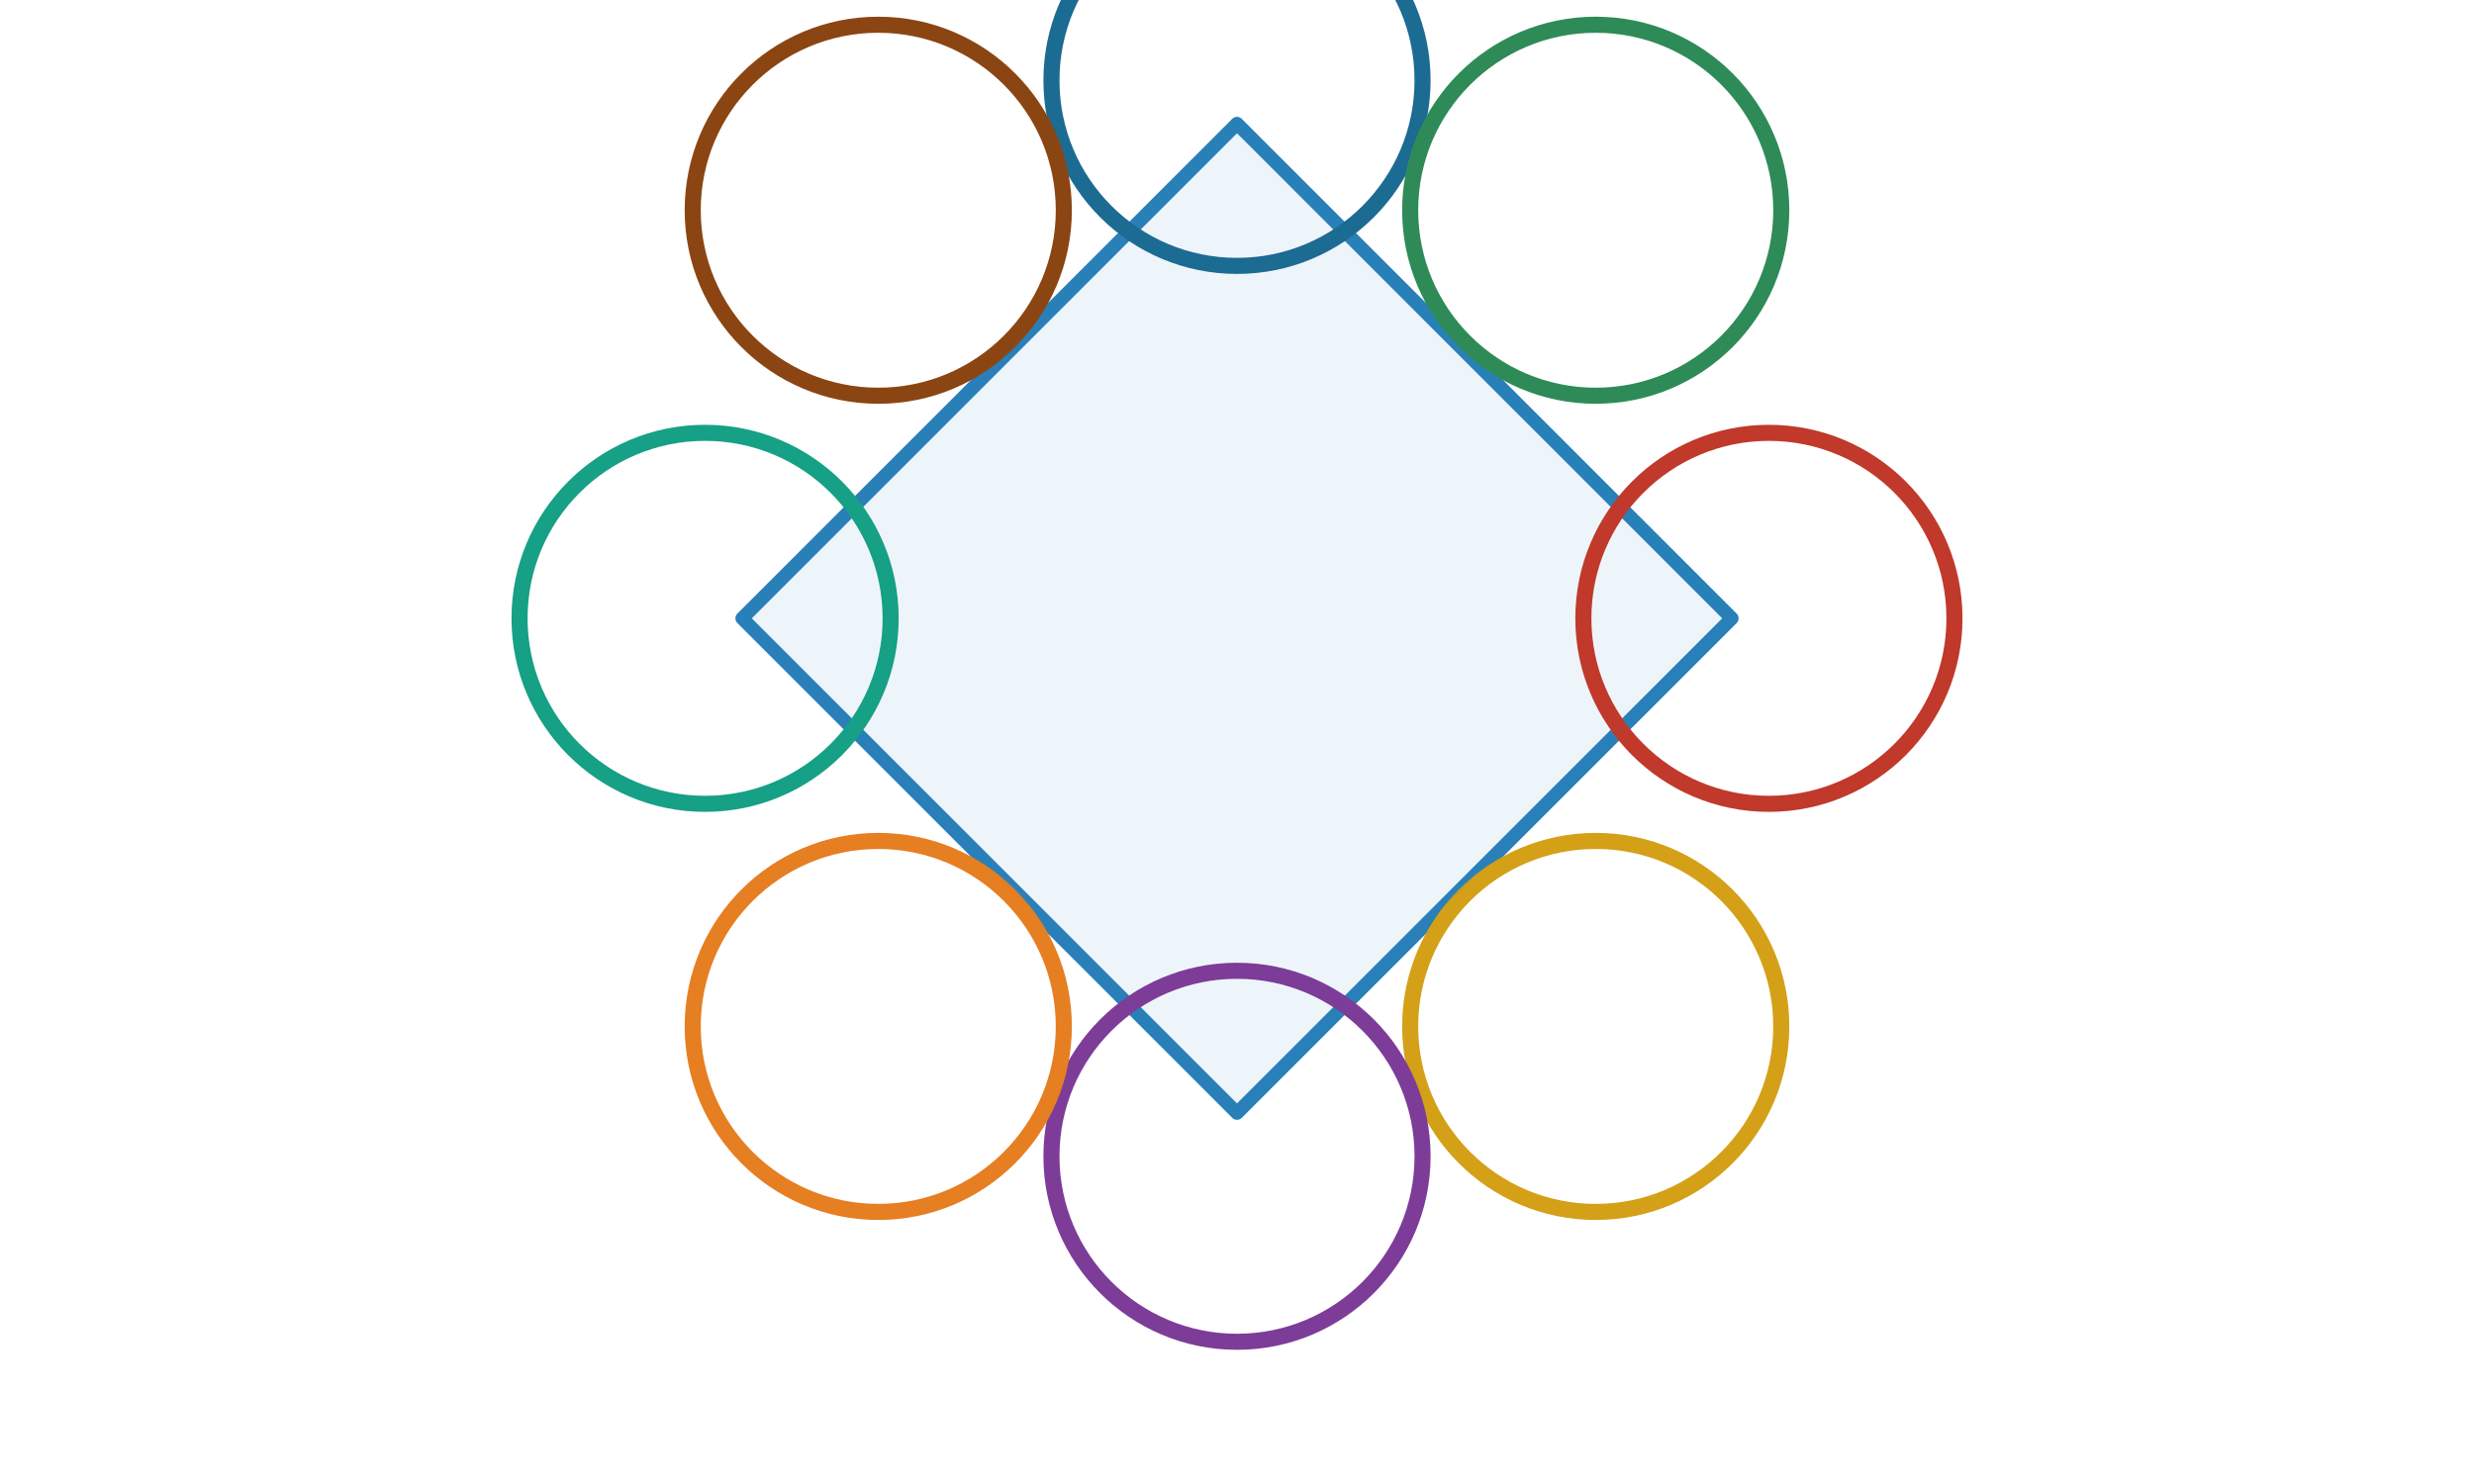
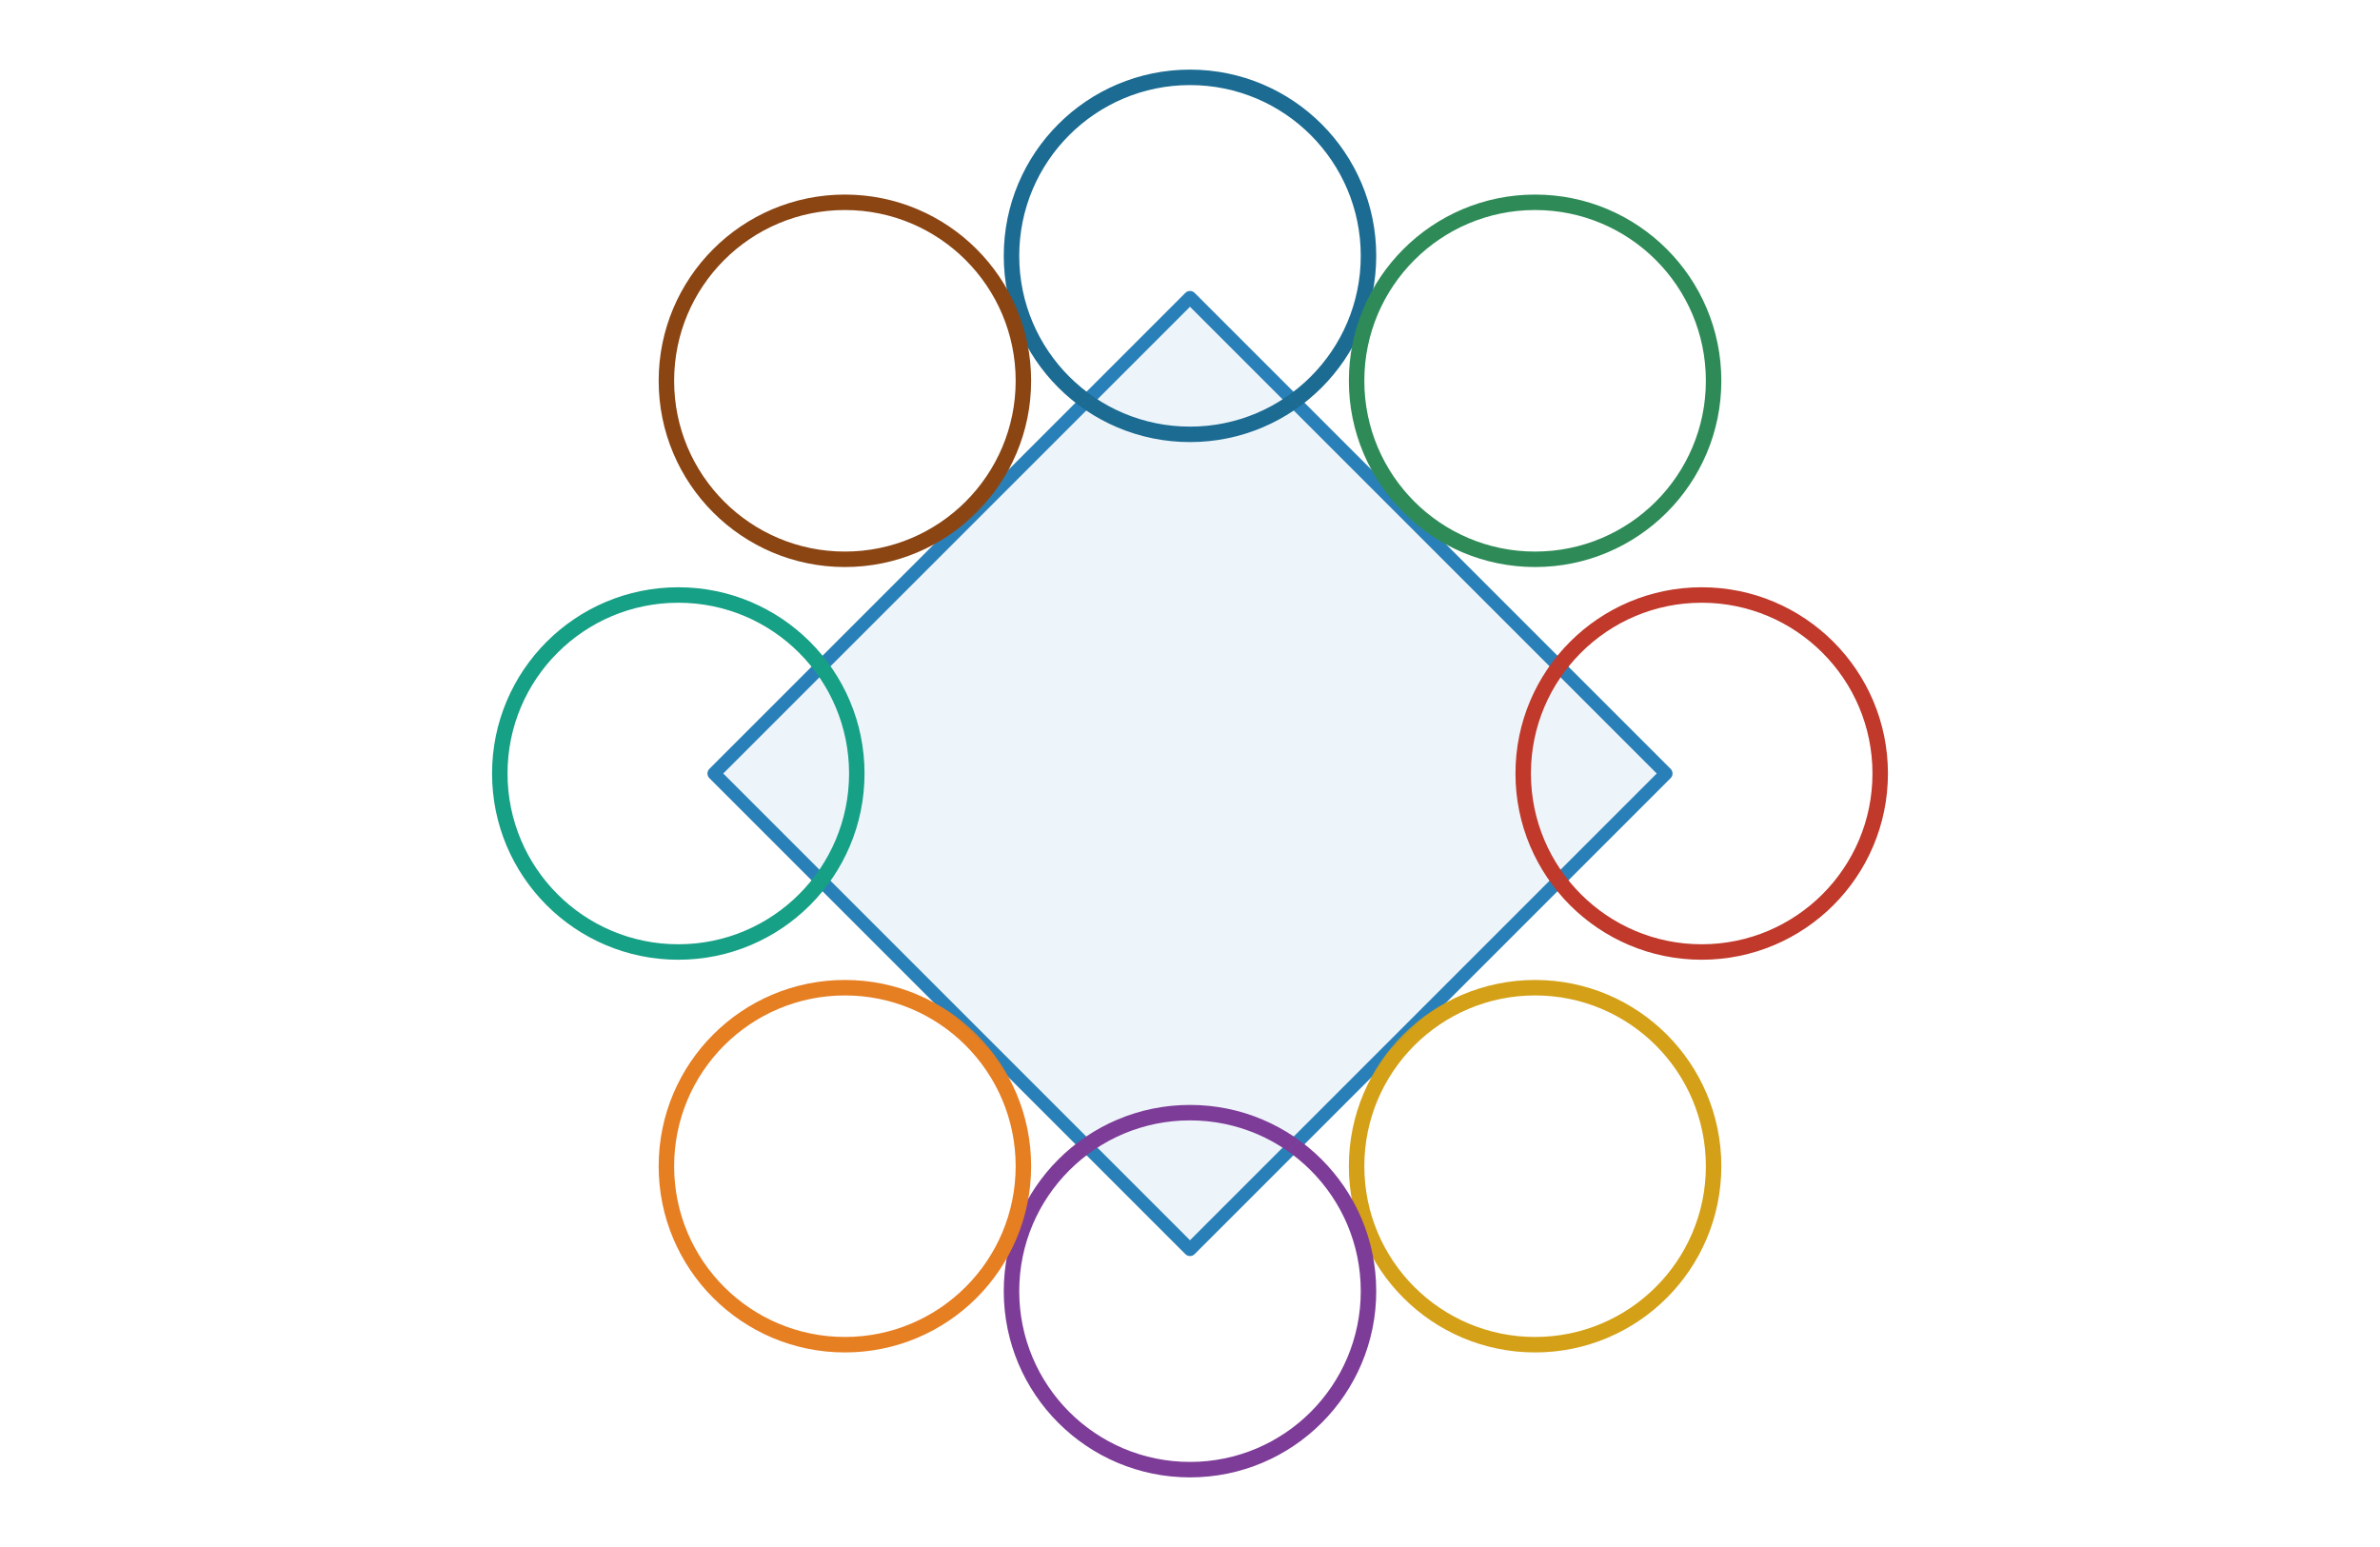
- <svg xmlns="http://www.w3.org/2000/svg" width="400" height="240" viewBox="0 0 400 240">
+ <svg xmlns="http://www.w3.org/2000/svg" width="400" height="260" viewBox="0 0 400 260">
  <defs>
    <style>
.ring { fill: none; stroke-width: 2.6; stroke-linecap: round; }
.dm { fill: none; stroke-width: 2.2; stroke-linejoin: round; stroke: #2980B9; }
.dm-bg { opacity: 0.08; fill: #2980B9; }
.c1 { stroke: #1B6B93; } .c2 { stroke: #2E8B57; } .c3 { stroke: #C0392B; }
.c4 { stroke: #D4A017; } .c5 { stroke: #7D3C98; } .c6 { stroke: #E67E22; }
.c7 { stroke: #16A085; } .c8 { stroke: #8B4513; }
</style>
    <clipPath id="d8-in">
-       <polygon points="200,20 280,100 200,180 120,100" />
+       <polygon points="200,50 280,130 200,210 120,130" />
    </clipPath>
    <clipPath id="d8-out">
-       <path d="M0,0H400V240H0Z M200,20L120,100 200,180 280,100Z" clip-rule="evenodd" />
+       <path d="M0,0H400V260H0Z M200,50L120,130 200,210 280,130Z" clip-rule="evenodd" />
    </clipPath>
  </defs>
-   <polygon class="dm-bg" points="200,20 280,100 200,180 120,100" />
-   <polygon class="dm" points="200,20 280,100 200,180 120,100" />
+   <polygon class="dm-bg" points="200,50 280,130 200,210 120,130" />
+   <polygon class="dm" points="200,50 280,130 200,210 120,130" />
  <g clip-path="url(#d8-out)">
-     <circle class="ring c1" cx="200" cy="13" r="30" />
-     <circle class="ring c2" cx="258" cy="34" r="30" />
-     <circle class="ring c3" cx="286" cy="100" r="30" />
-     <circle class="ring c4" cx="258" cy="166" r="30" />
-     <circle class="ring c5" cx="200" cy="187" r="30" />
-     <circle class="ring c6" cx="142" cy="166" r="30" />
-     <circle class="ring c7" cx="114" cy="100" r="30" />
-     <circle class="ring c8" cx="142" cy="34" r="30" />
+     <circle class="ring c1" cx="200" cy="43" r="30" />
+     <circle class="ring c2" cx="258" cy="64" r="30" />
+     <circle class="ring c3" cx="286" cy="130" r="30" />
+     <circle class="ring c4" cx="258" cy="196" r="30" />
+     <circle class="ring c5" cx="200" cy="217" r="30" />
+     <circle class="ring c6" cx="142" cy="196" r="30" />
+     <circle class="ring c7" cx="114" cy="130" r="30" />
+     <circle class="ring c8" cx="142" cy="64" r="30" />
  </g>
  <g clip-path="url(#d8-in)">
-     <circle class="ring c1" cx="200" cy="13" r="30" />
-     <circle class="ring c2" cx="258" cy="34" r="30" />
-     <circle class="ring c3" cx="286" cy="100" r="30" />
-     <circle class="ring c4" cx="258" cy="166" r="30" />
-     <circle class="ring c5" cx="200" cy="187" r="30" />
-     <circle class="ring c6" cx="142" cy="166" r="30" />
-     <circle class="ring c7" cx="114" cy="100" r="30" />
-     <circle class="ring c8" cx="142" cy="34" r="30" />
+     <circle class="ring c1" cx="200" cy="43" r="30" />
+     <circle class="ring c2" cx="258" cy="64" r="30" />
+     <circle class="ring c3" cx="286" cy="130" r="30" />
+     <circle class="ring c4" cx="258" cy="196" r="30" />
+     <circle class="ring c5" cx="200" cy="217" r="30" />
+     <circle class="ring c6" cx="142" cy="196" r="30" />
+     <circle class="ring c7" cx="114" cy="130" r="30" />
+     <circle class="ring c8" cx="142" cy="64" r="30" />
  </g>
</svg>
